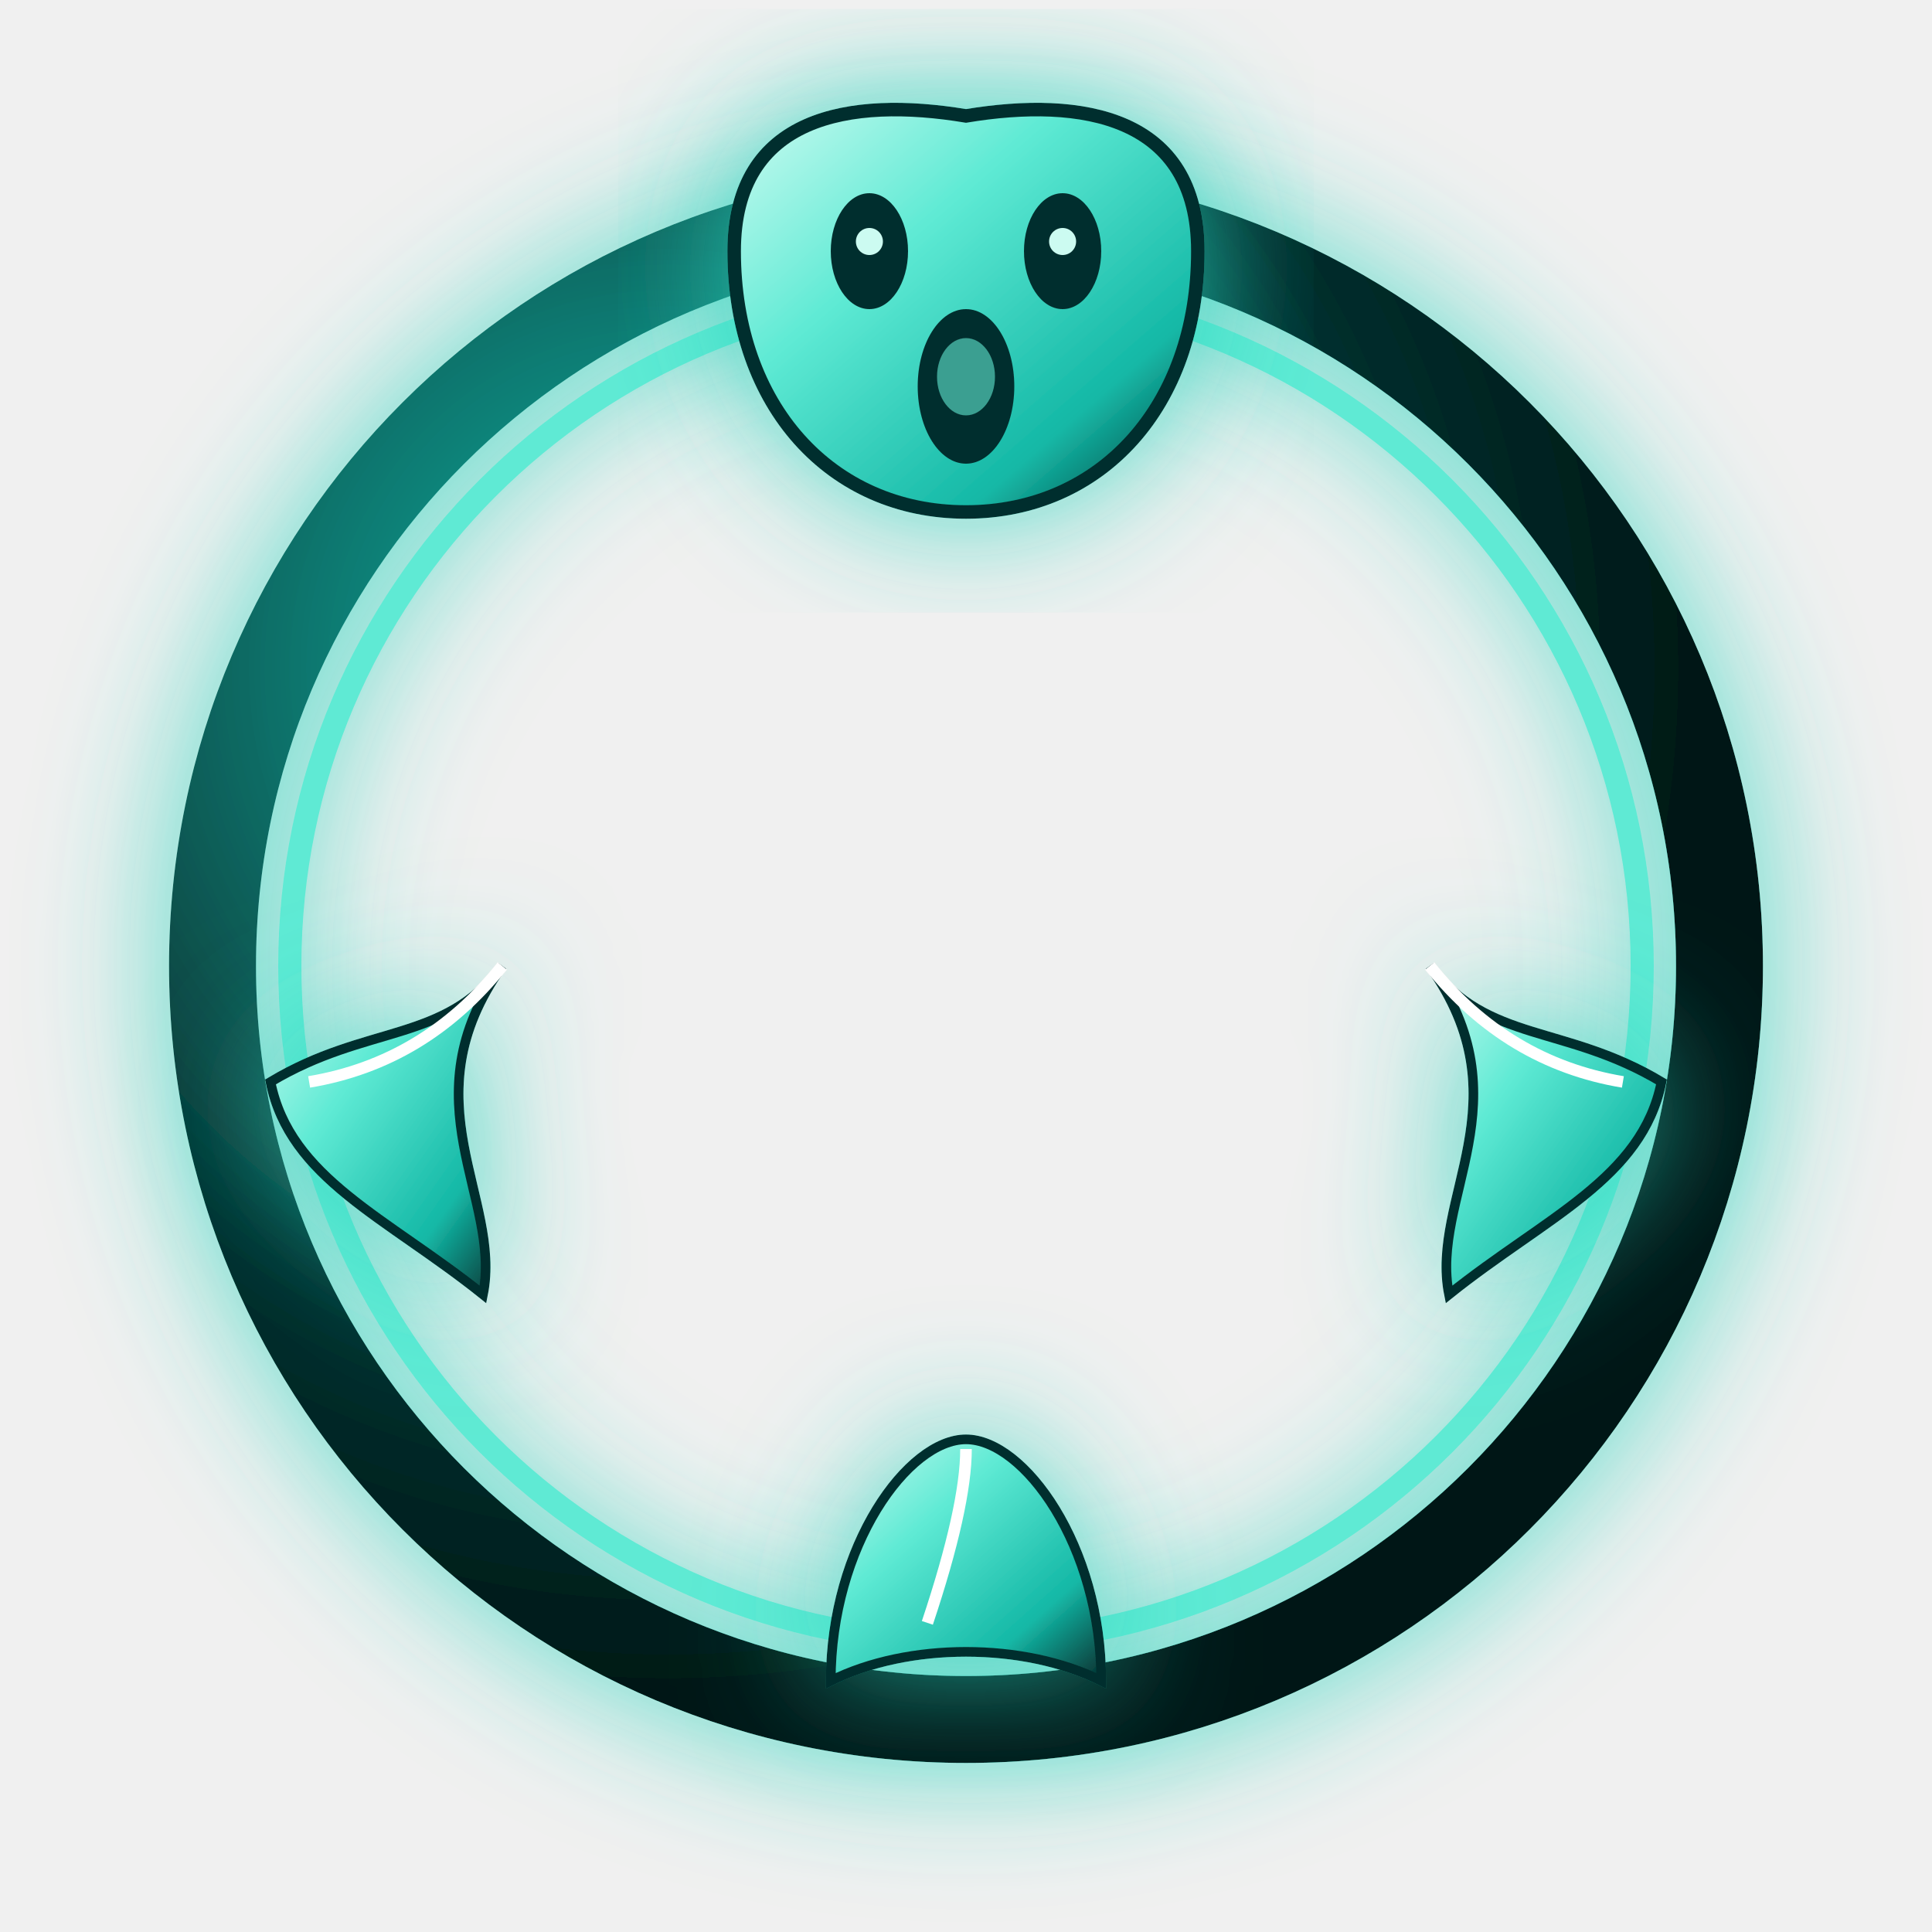
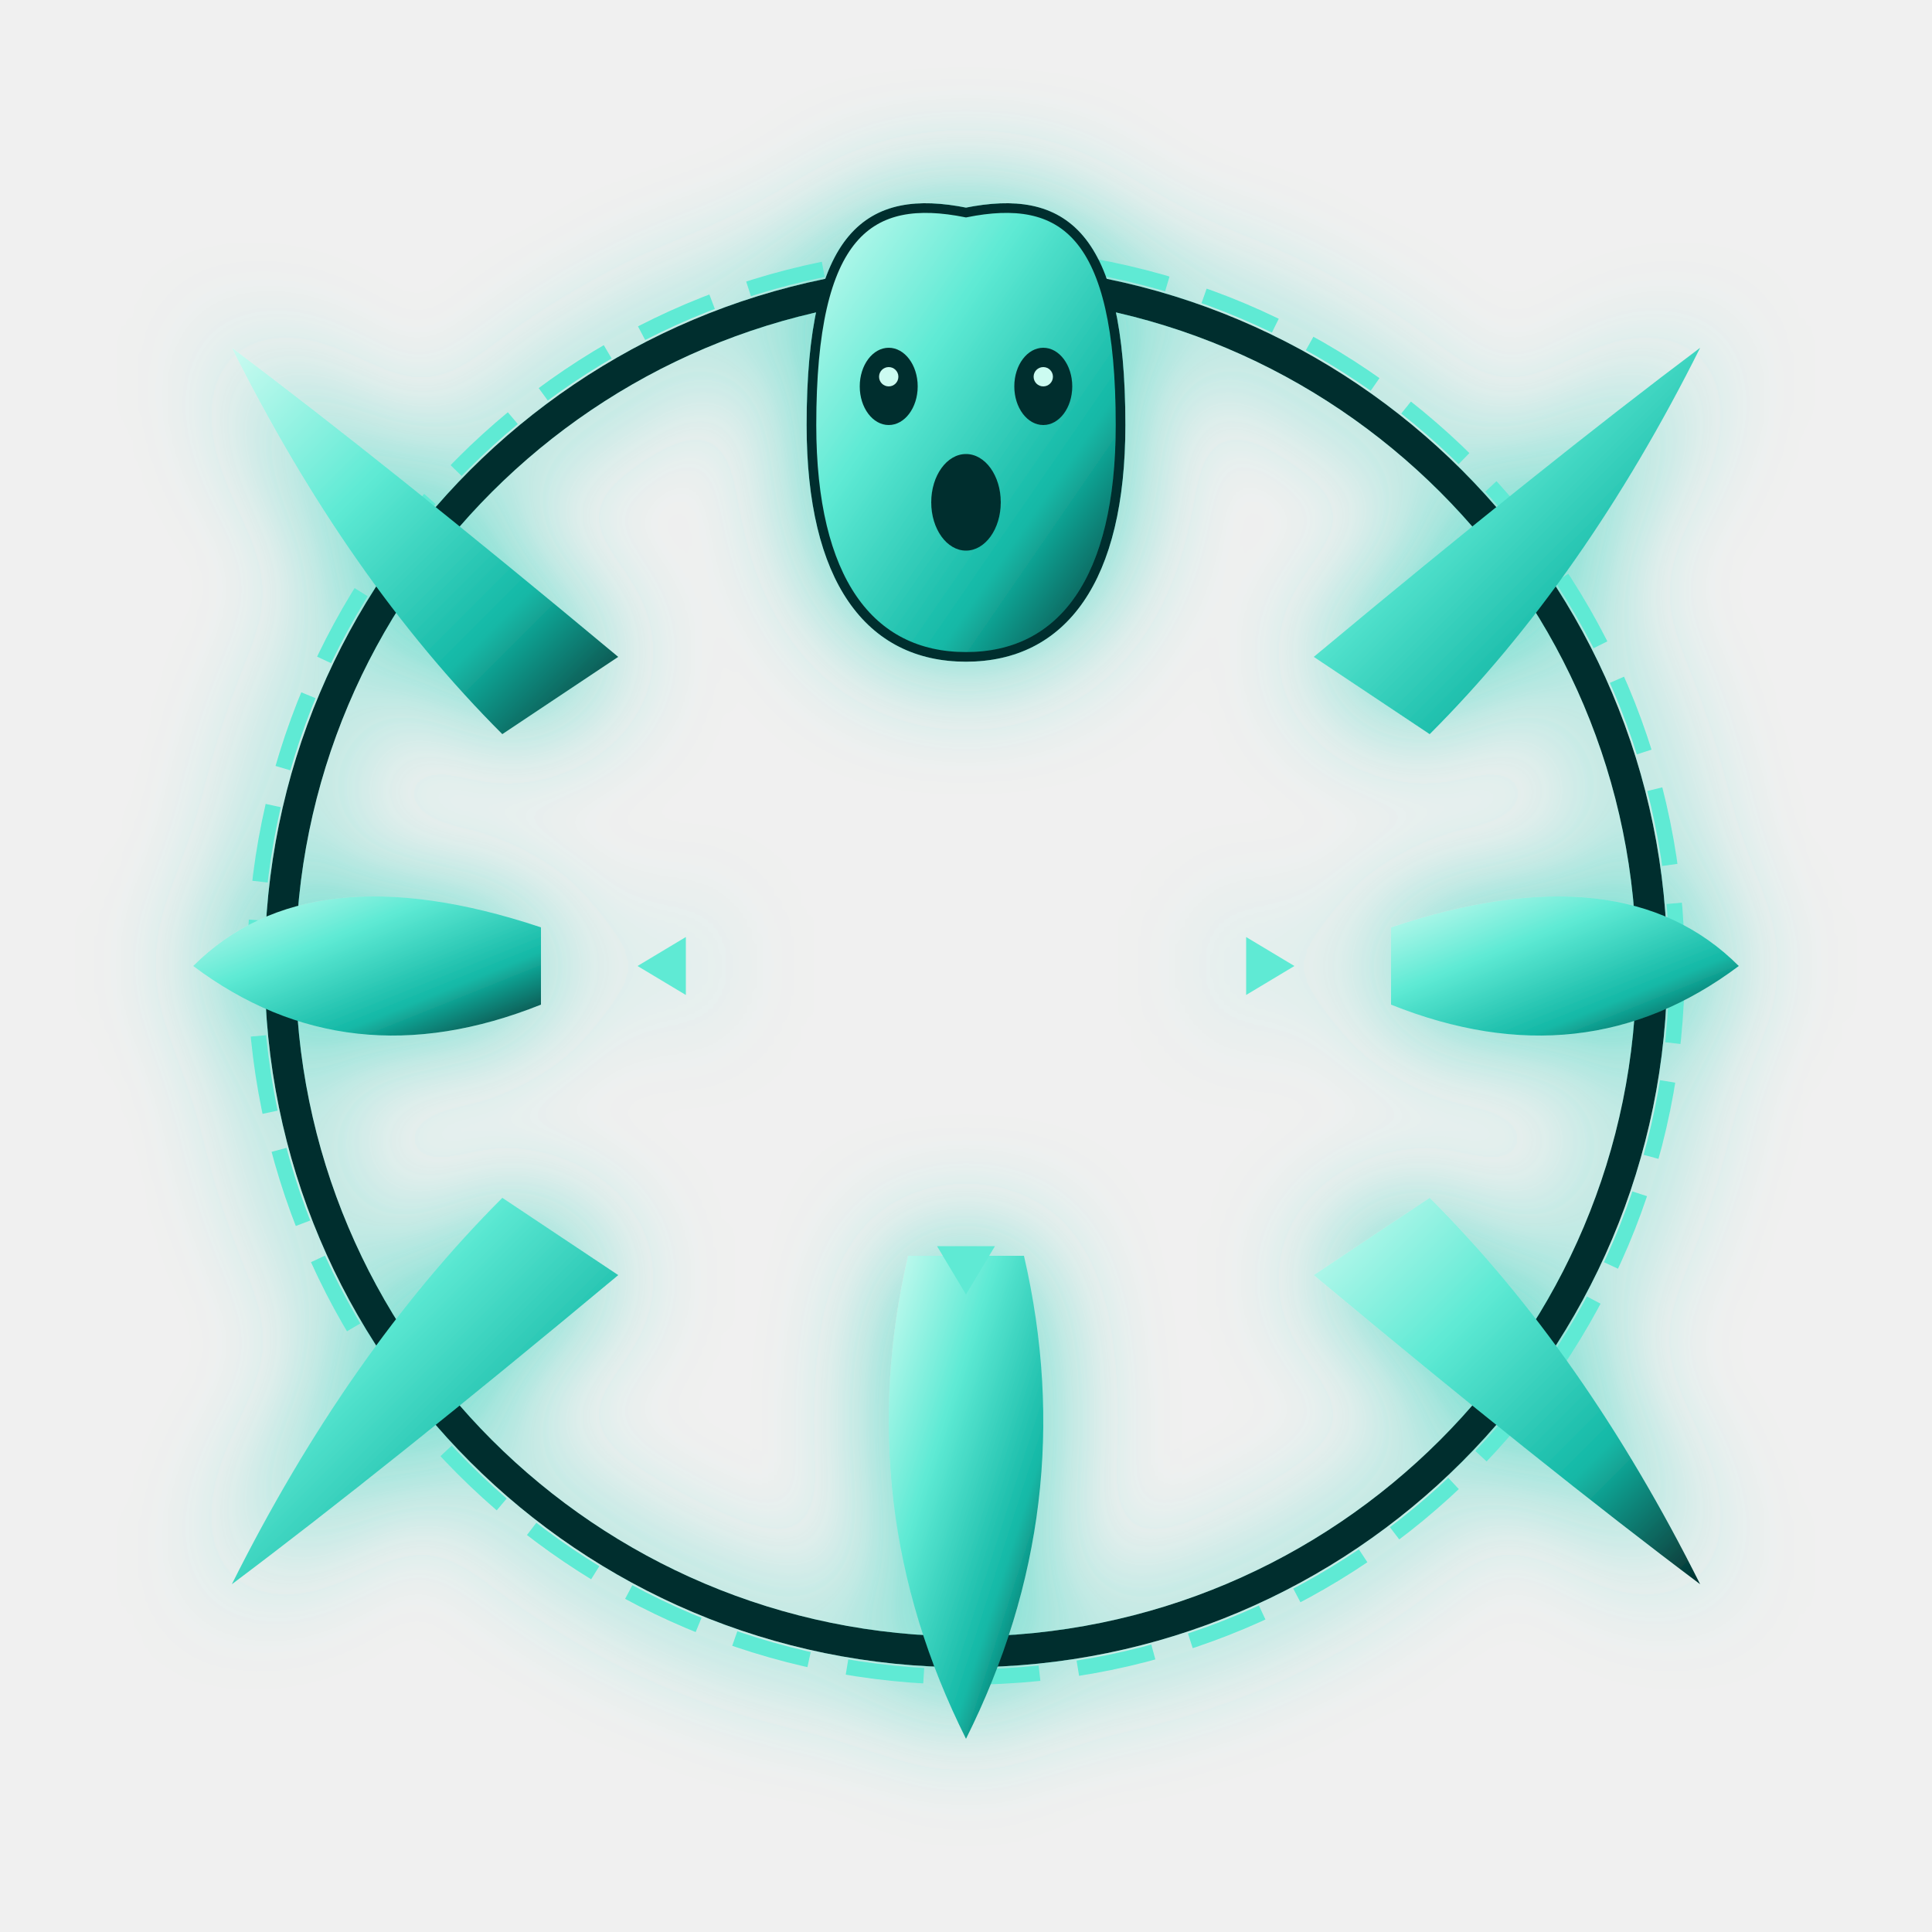
<svg xmlns="http://www.w3.org/2000/svg" viewBox="0 0 100 100" fill="none">
  <defs>
-     <radialGradient id="ghostMist" cx="30%" cy="30%" r="70%">
-       <stop offset="0%" stop-color="#14b8a6" />
-       <stop offset="35%" stop-color="#0f766e" />
-       <stop offset="70%" stop-color="#042f2e" />
-       <stop offset="100%" stop-color="#021715" />
-     </radialGradient>
-     <linearGradient id="soulVapor" x1="0" y1="0" x2="1" y2="1">
+     <linearGradient id="ghostVaporFine" x1="0" y1="0" x2="1" y2="1">
      <stop offset="0%" stop-color="#ccfbf1" />
      <stop offset="35%" stop-color="#5eead4" />
-       <stop offset="75%" stop-color="#14b8a6" />
+       <stop offset="70%" stop-color="#14b8a6" />
      <stop offset="100%" stop-color="#042f2e" />
    </linearGradient>
-     <filter id="ghostGlow" x="-25%" y="-25%" width="150%" height="150%">
-       <feDropShadow dx="0" dy="1" stdDeviation="2" flood-color="#000" flood-opacity="0.8" />
-       <feDropShadow dx="0" dy="0" stdDeviation="3.5" flood-color="#2dd4bf" flood-opacity="0.85" />
+     <filter id="ghostAura" x="-25%" y="-25%" width="150%" height="150%">
+       <feDropShadow dx="0" dy="1" stdDeviation="1.5" flood-color="#000" flood-opacity="0.8" />
+       <feDropShadow dx="0" dy="0" stdDeviation="3" flood-color="#2dd4bf" flood-opacity="0.8" />
    </filter>
  </defs>
-   <g filter="url(#ghostGlow)">
-     <circle cx="50" cy="50" r="39" stroke="url(#ghostMist)" stroke-width="4.5" />
-     <circle cx="50" cy="50" r="35" stroke="#5eead4" stroke-width="1.2" />
-   </g>
-   <g filter="url(#ghostGlow)">
-     <path d="M38,13 C38,6 44,5 50,6 C56,5 62,6 62,13 C62,21 57,26.5 50,26.5 C43,26.5 38,21 38,13 Z" fill="url(#soulVapor)" stroke="#042f2e" stroke-width="0.7" />
-     <ellipse cx="45" cy="13" rx="2" ry="3" fill="#042f2e" />
-     <ellipse cx="55" cy="13" rx="2" ry="3" fill="#042f2e" />
-     <circle cx="45" cy="12.5" r="0.7" fill="#ccfbf1" />
-     <circle cx="55" cy="12.5" r="0.7" fill="#ccfbf1" />
-     <ellipse cx="50" cy="20" rx="2.5" ry="4" fill="#042f2e" />
-     <ellipse cx="50" cy="19.5" rx="1.5" ry="2" fill="#5eead4" opacity="0.6" />
-   </g>
-   <g filter="url(#ghostGlow)">
-     <path d="M14,56 C19,53 23,54 26,50 C21,57 26,62 25,67 C20,63 15,61 14,56 Z" fill="url(#soulVapor)" stroke="#042f2e" stroke-width="0.5" />
-     <path d="M16,56 Q22,55 26,50" stroke="#ffffff" stroke-width="0.6" />
-     <path d="M86,56 C81,53 77,54 74,50 C79,57 74,62 75,67 C80,63 85,61 86,56 Z" fill="url(#soulVapor)" stroke="#042f2e" stroke-width="0.5" />
-     <path d="M84,56 Q78,55 74,50" stroke="#ffffff" stroke-width="0.6" />
-     <path d="M43,87 C43,80 47,74.5 50,74.5 C53,74.5 57,80 57,87 C53,85 47,85 43,87 Z" fill="url(#soulVapor)" stroke="#042f2e" stroke-width="0.5" />
-     <path d="M48,84 Q50,78 50,75" stroke="#ffffff" stroke-width="0.6" />
+   <g filter="url(#ghostAura)">
+     <circle cx="50" cy="50" r="35.5" stroke="#042f2e" stroke-width="1.6" />
+     <circle cx="50" cy="50" r="36.8" stroke="#5eead4" stroke-width="0.8" stroke-dasharray="4 2" />
+     <path d="M42,22 C42,12 45,10 50,11 C55,10 58,12 58,22 C58,30 55,34 50,34 C45,34 42,30 42,22 Z" fill="url(#ghostVaporFine)" stroke="#042f2e" stroke-width="0.5" />
+     <ellipse cx="46" cy="20" rx="1.5" ry="2" fill="#042f2e" />
+     <ellipse cx="54" cy="20" rx="1.5" ry="2" fill="#042f2e" />
+     <circle cx="46" cy="19.5" r="0.5" fill="#ccfbf1" />
+     <circle cx="54" cy="19.5" r="0.5" fill="#ccfbf1" />
+     <ellipse cx="50" cy="26" rx="1.8" ry="2.5" fill="#042f2e" />
+     <path d="M68,34 Q80,24 88,18 Q82,30 74,38 Z" fill="url(#ghostVaporFine)" />
+     <path d="M72,48 Q84,44 90,50 Q82,56 72,52 Z" fill="url(#ghostVaporFine)" />
+     <path d="M68,66 Q80,76 88,82 Q82,70 74,62 Z" fill="url(#ghostVaporFine)" />
+     <path d="M47,65 Q44,78 50,90 Q56,78 53,65 Z" fill="url(#ghostVaporFine)" />
+     <path d="M32,34 Q20,24 12,18 Q18,30 26,38 Z" fill="url(#ghostVaporFine)" />
+     <path d="M28,48 Q16,44 10,50 Q18,56 28,52 Z" fill="url(#ghostVaporFine)" />
+     <path d="M32,66 Q20,76 12,82 Q18,70 26,62 Z" fill="url(#ghostVaporFine)" />
+     <polygon points="48.5,64.5 50,67 51.5,64.5" fill="#5eead4" />
+     <polygon points="64.5,48.5 67,50 64.5,51.5" fill="#5eead4" />
+     <polygon points="35.5,48.5 33,50 35.5,51.5" fill="#5eead4" />
  </g>
</svg>
